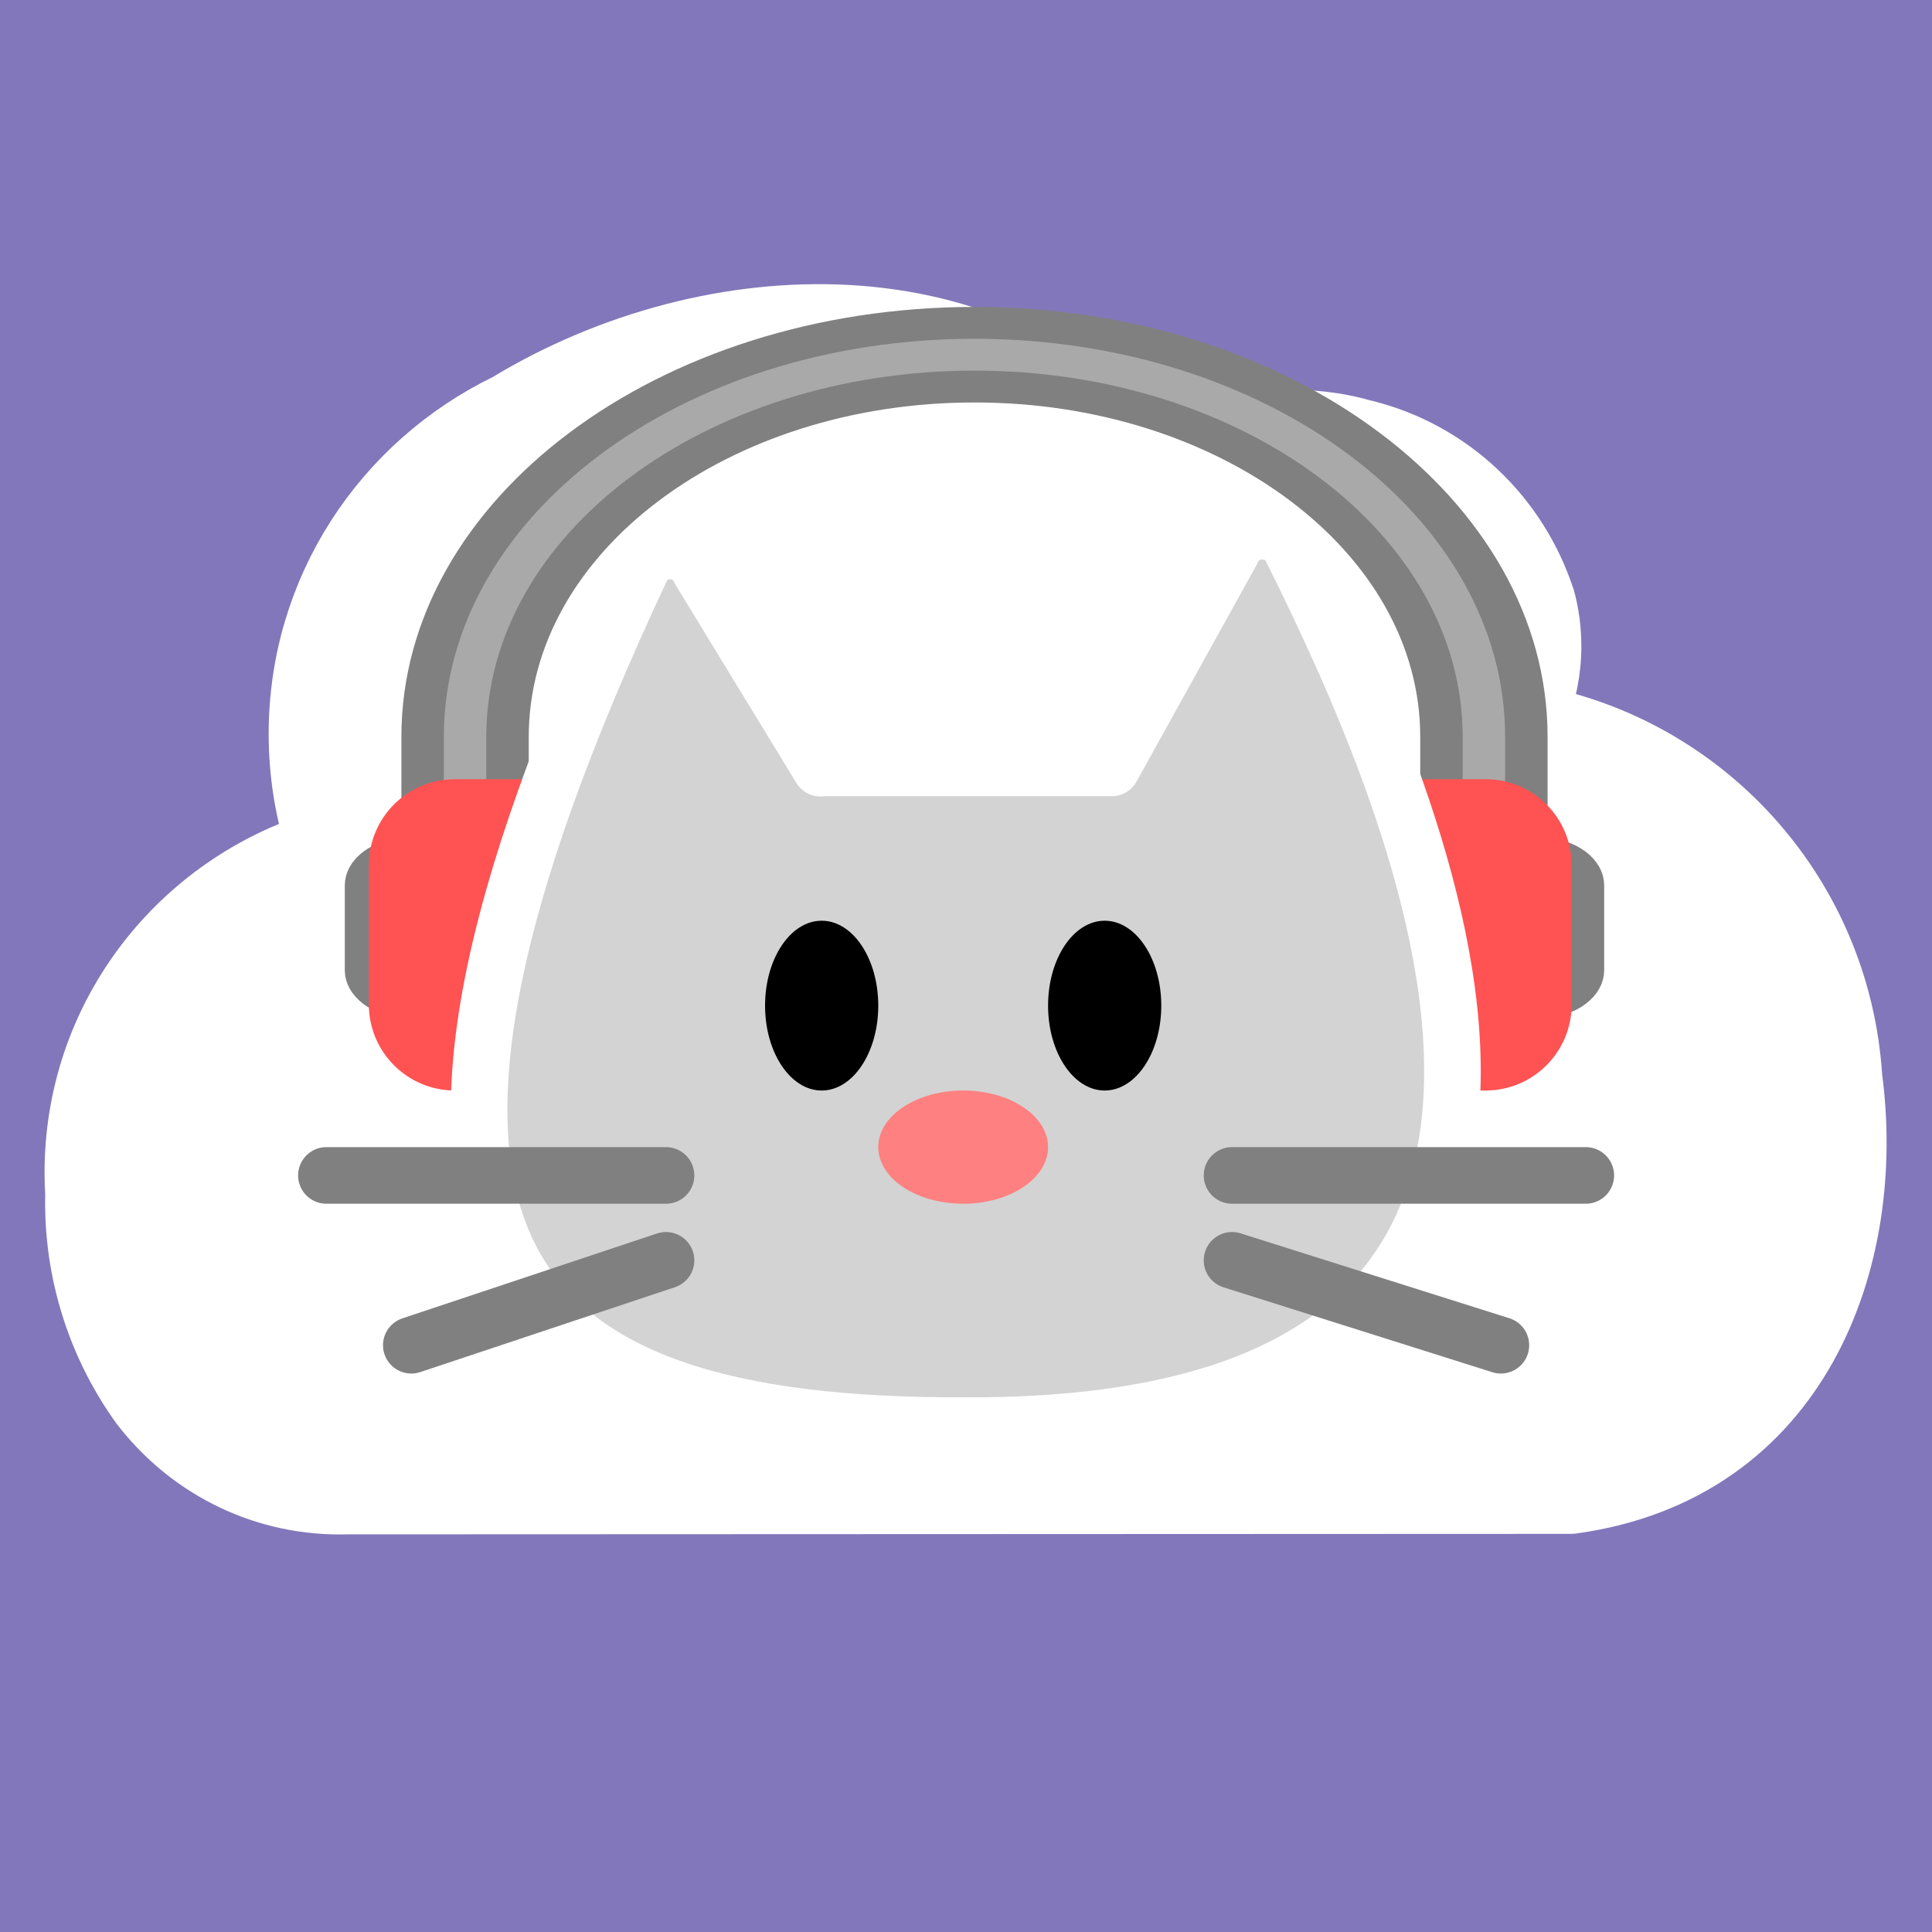
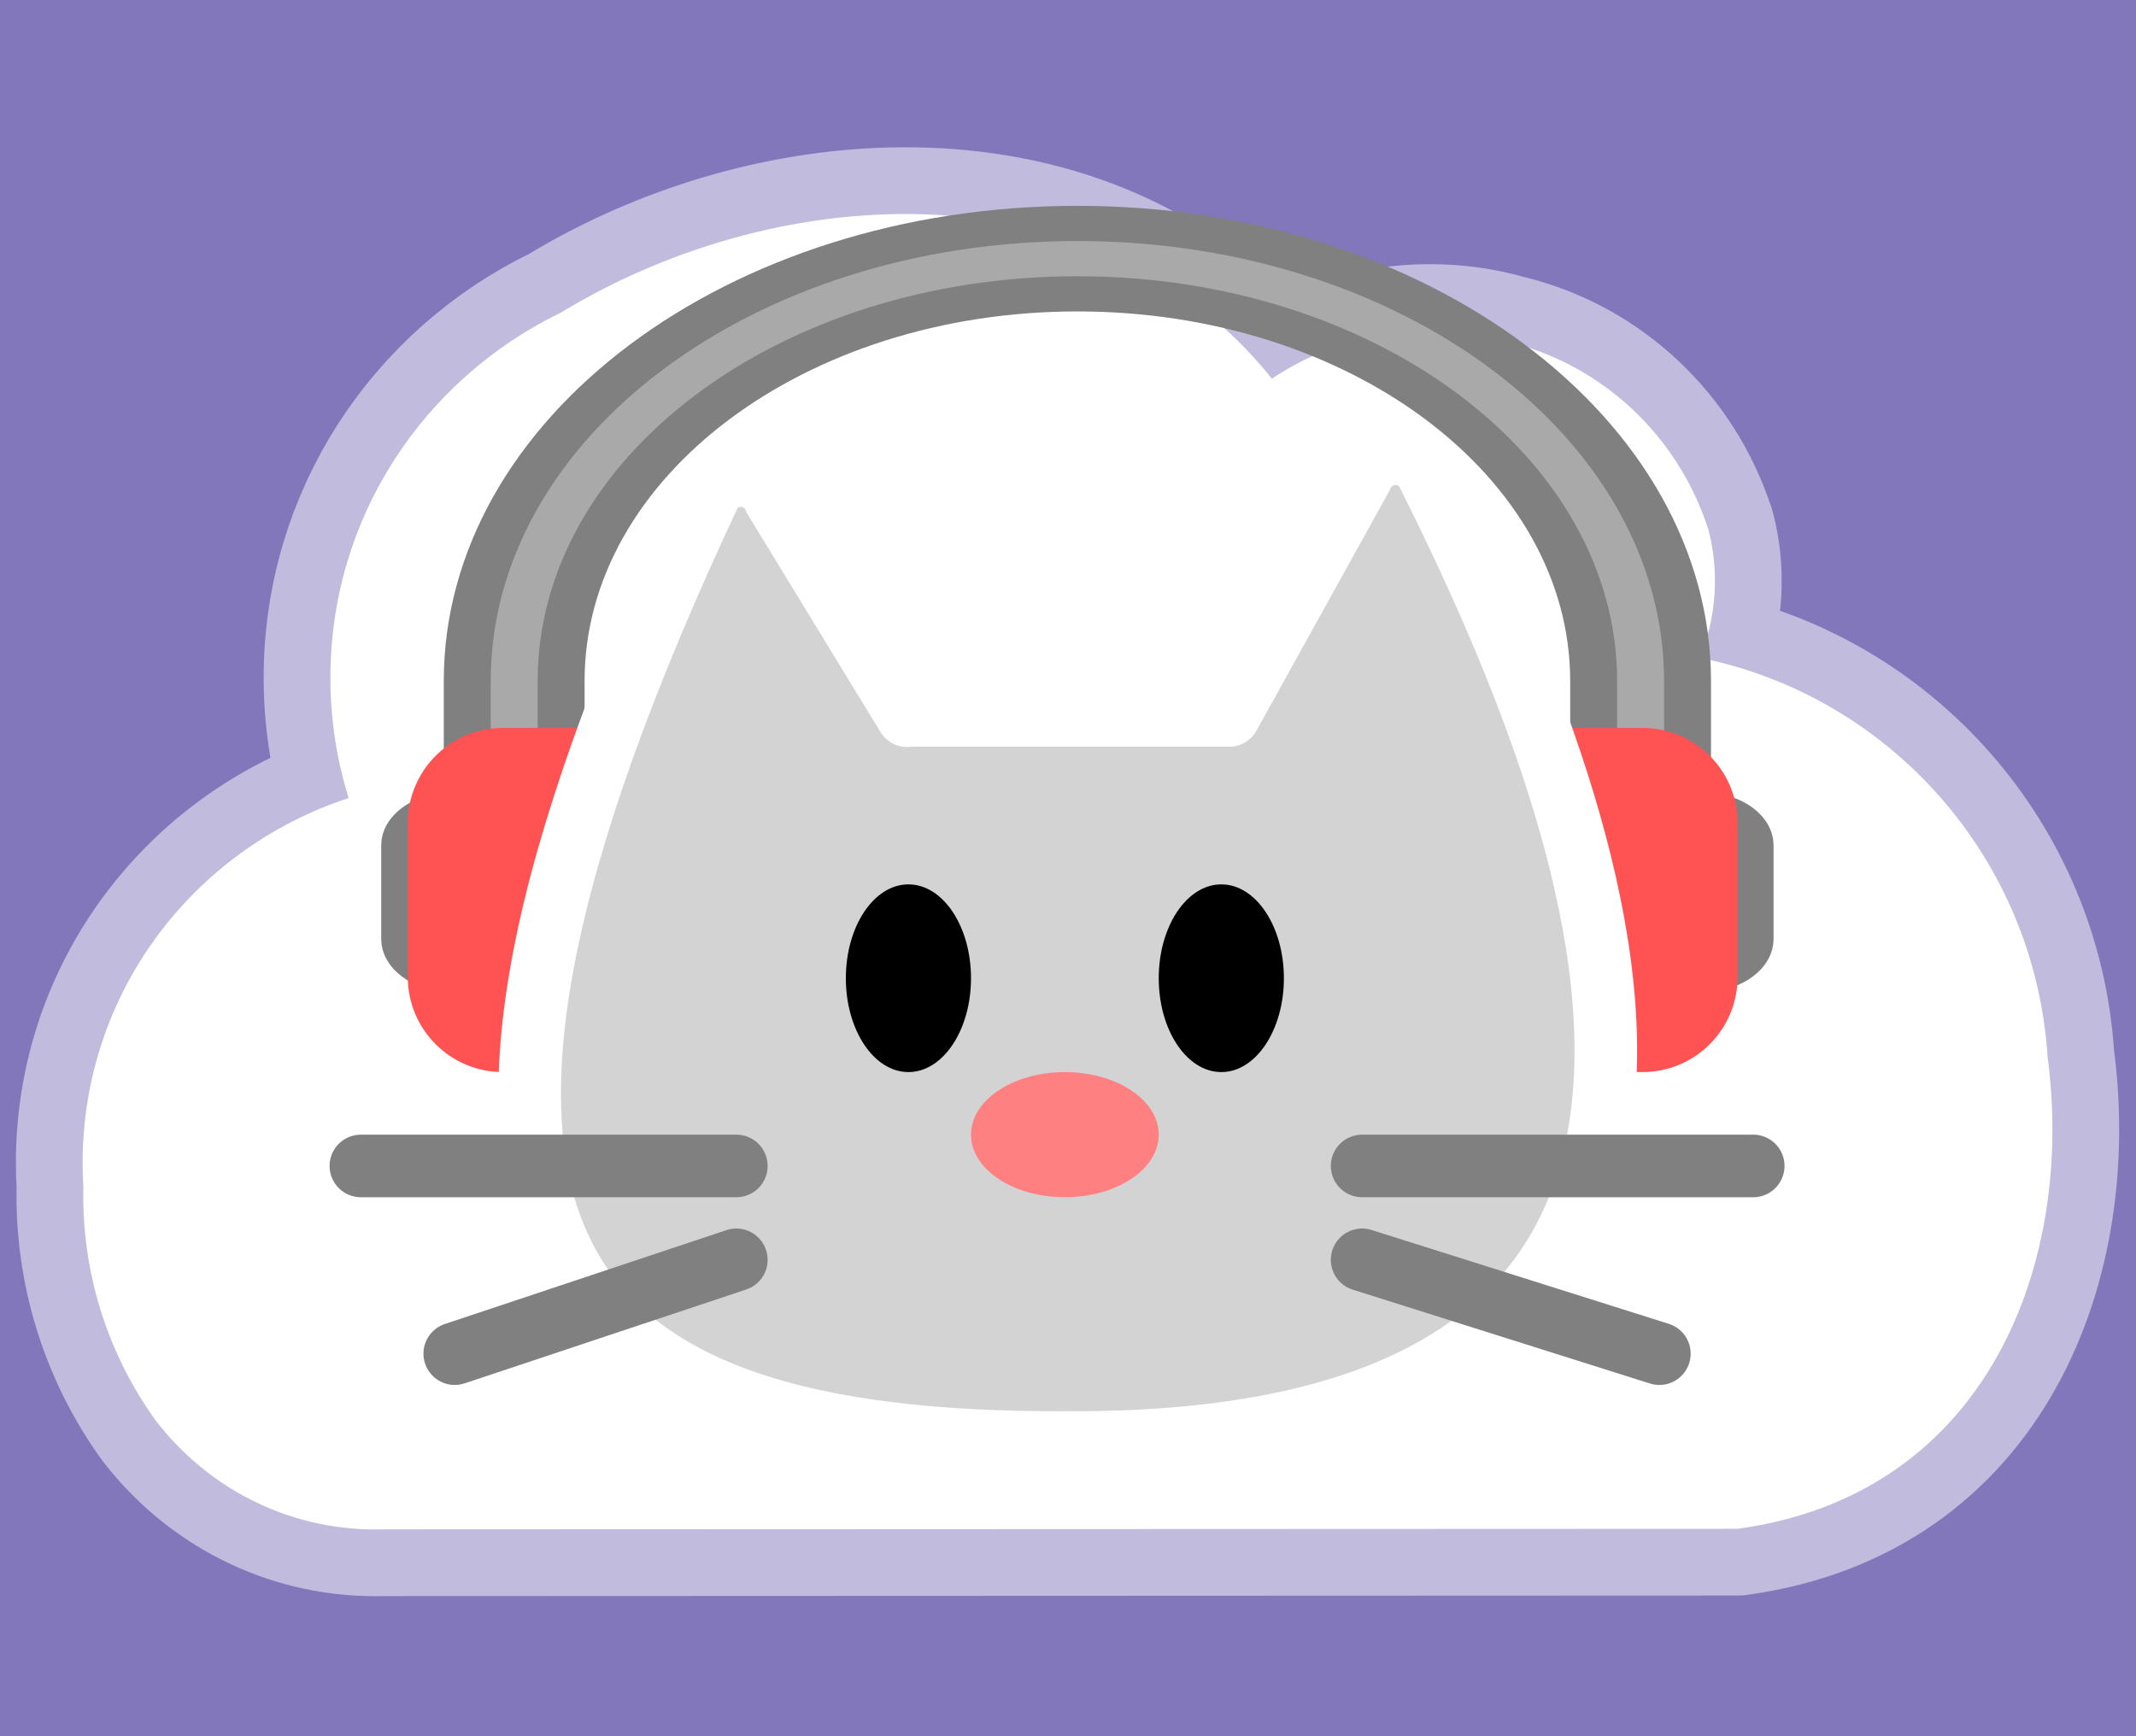
- <svg xmlns="http://www.w3.org/2000/svg" viewBox="0 0 512 512">
+ <svg xmlns="http://www.w3.org/2000/svg" viewBox="0 32 512 416">
  <defs>
    <style>
			#cloud {
				fill: white;
- 				stroke: white;
+ 				stroke: rgba(255, 255, 255, 0.5);
+ 				stroke-width: 2;
				stroke-linejoin: round;
			}

			#kitty #head {
				stroke: white;
				stroke-width: 20;
				stroke-linecap: round;
				stroke-linejoin: round;
				fill: lightgrey;
			}

			#kitty #mouth, 
			#kitty #whiskers {
				stroke-width: 20;
				stroke-linecap: round;
			}

			#kitty #eyes-open {
				fill: black;
			}

			#kitty #eyes-closed {
				stroke: black;
				stroke-width: 25;
				stroke-linecap: round;
			}

			#kitty #nose {
				fill: hsl(0, 100%, 75%);
			}

			#kitty #mouth, 
			#kitty #whiskers {
				stroke: grey;
			}

			#headphones {
				stroke: hsl(0, 100%, 66%);
				stroke-width: 2;
				fill: hsl(0, 100%, 66%)
			}

			#headphone-strap {
				stroke: grey;
				fill: darkgrey;
				stroke-width: 0.75;
			}
		</style>
  </defs>
  <rect width="512" height="512" fill="hsl(250, 33%, 60%)" />
  <g id="cloud" transform="translate(0, -15) scale(16)">
    <path d="M30.674 18.75c-0.201-2.96-2.352-5.364-5.169-5.949l-0.042-0.007c0.145-0.341 0.229-0.738 0.229-1.154 0-0.277-0.037-0.545-0.107-0.8l0.005 0.021c-0.451-1.39-1.572-2.445-2.971-2.796l-0.029-0.006c-0.35-0.104-0.753-0.164-1.17-0.164-0.882 0-1.701 0.268-2.381 0.726l0.015-0.010c-2.518-3.16-7.254-3.052-10.655-0.988-2.056 0.998-3.449 3.071-3.449 5.469 0 0.643 0.1 1.263 0.286 1.845l-0.012-0.043c-2.332 0.765-3.986 2.922-3.986 5.466 0 0.124 0.004 0.248 0.012 0.37l-0.001-0.017c-0.001 0.040-0.002 0.086-0.002 0.133 0 1.261 0.403 2.428 1.088 3.378l-0.012-0.017c0.764 1.004 1.959 1.646 3.305 1.646 0.043 0 0.086-0.001 0.129-0.002l-0.006 0 20.28-0.008c3.783-0.518 5.059-4.041 4.641-7.094z" />
  </g>
  <g id="headphones" transform="translate(256, 256) scale(0.75) translate(-256, -256)">
    <g id="headphone-strap">
      <path transform="translate(19, -5) scale(20, 15)" fill-rule="evenodd" clip-rule="evenodd" d="M2.25 12C2.25 6.615 6.615 2.25 12 2.25C17.385 2.25 21.75 6.615 21.75 12V14.793C21.828 14.765 21.912 14.75 22 14.75C22.414 14.75 22.75 15.086 22.75 15.5V17.5C22.75 17.914 22.414 18.25 22 18.25C21.586 18.25 21.25 17.914 21.25 17.5V17H20.25V12C20.25 7.444 16.556 3.75 12 3.75C7.444 3.75 3.75 7.444 3.75 12V17H2.75V17.5C2.75 17.914 2.414 18.25 2 18.25C1.586 18.25 1.25 17.914 1.25 17.5V15.5C1.25 15.086 1.586 14.75 2 14.75C2.088 14.75 2.172 14.765 2.25 14.793V12Z" />
    </g>
    <path transform="translate(240, 180) scale(10)" d="m22 4.039c0-1.126-.913-2.039-2.039-2.039h-2.961v9h2.961c1.126 0 2.039-.913 2.039-2.039v-4.922z" />
    <path transform="translate(275, 180) scale(-10, 10)" d="m22 4.039c0-1.126-.913-2.039-2.039-2.039h-2.961v9h2.961c1.126 0 2.039-.913 2.039-2.039v-4.922z" />
  </g>
  <g id="kitty" transform="translate(256, 256) scale(0.75) translate(-256, -256)">
    <path id="head" d="M 204.6, 186.1 l -42.4 -69.5 c -1.6 -4 -5.4 -6.8 -9.7 -7.2 -4.3 -.4 -8.5, 1.6 -10.8, 5.3 -112.2, 238.9 -53.9, 304.5, 114.4, 303.7, 252.7, 1, 166.6 -206.3, 114.4 -310.7 -5.1-7.9 -16.9-6.9 -20.6, 1.8 l -42.4, 76.5 h -102.9 Z" />
    <g id="eyes-open">
      <ellipse cx="205" cy="270" rx="20" ry="30" />
      <ellipse cx="305" cy="270" rx="20" ry="30" />
      <animate id="eyes-open-blink" attributeName="opacity" values="0;1" begin="10s;eyes-open-blink.end+30s" dur="1s" fill="remove" calcMode="discrete" repeatCount="1" />
    </g>
    <g id="eyes-closed" opacity="0">
      <line x1="185" y1="270" x2="225" y2="270" />
      <line x1="285" y1="270" x2="325" y2="270" />
      <animate id="eyes-closed-blink" attributeName="opacity" values="1;0" begin="10s;eyes-closed-blink.end+30s" dur="1s" fill="remove" calcMode="discrete" repeatCount="1" />
    </g>
    <g id="mouth" style="display:none">
      <line x1="255" y1="315" x2="255" y2="365" />
      <line x1="215" y1="370" x2="255" y2="365" />
      <line x1="255" y1="365" x2="295" y2="370" />
    </g>
    <g id="nose">
      <ellipse cx="255" cy="320" rx="30" ry="20" />
    </g>
    <g id="whiskers">
      <line x1="30" y1="330" x2="150" y2="330" />
      <line x1="60" y1="390" x2="150" y2="360" />
      <line x1="475" y1="330" x2="350" y2="330" />
      <line x1="445" y1="390" x2="350" y2="360" />
    </g>
  </g>
</svg>
